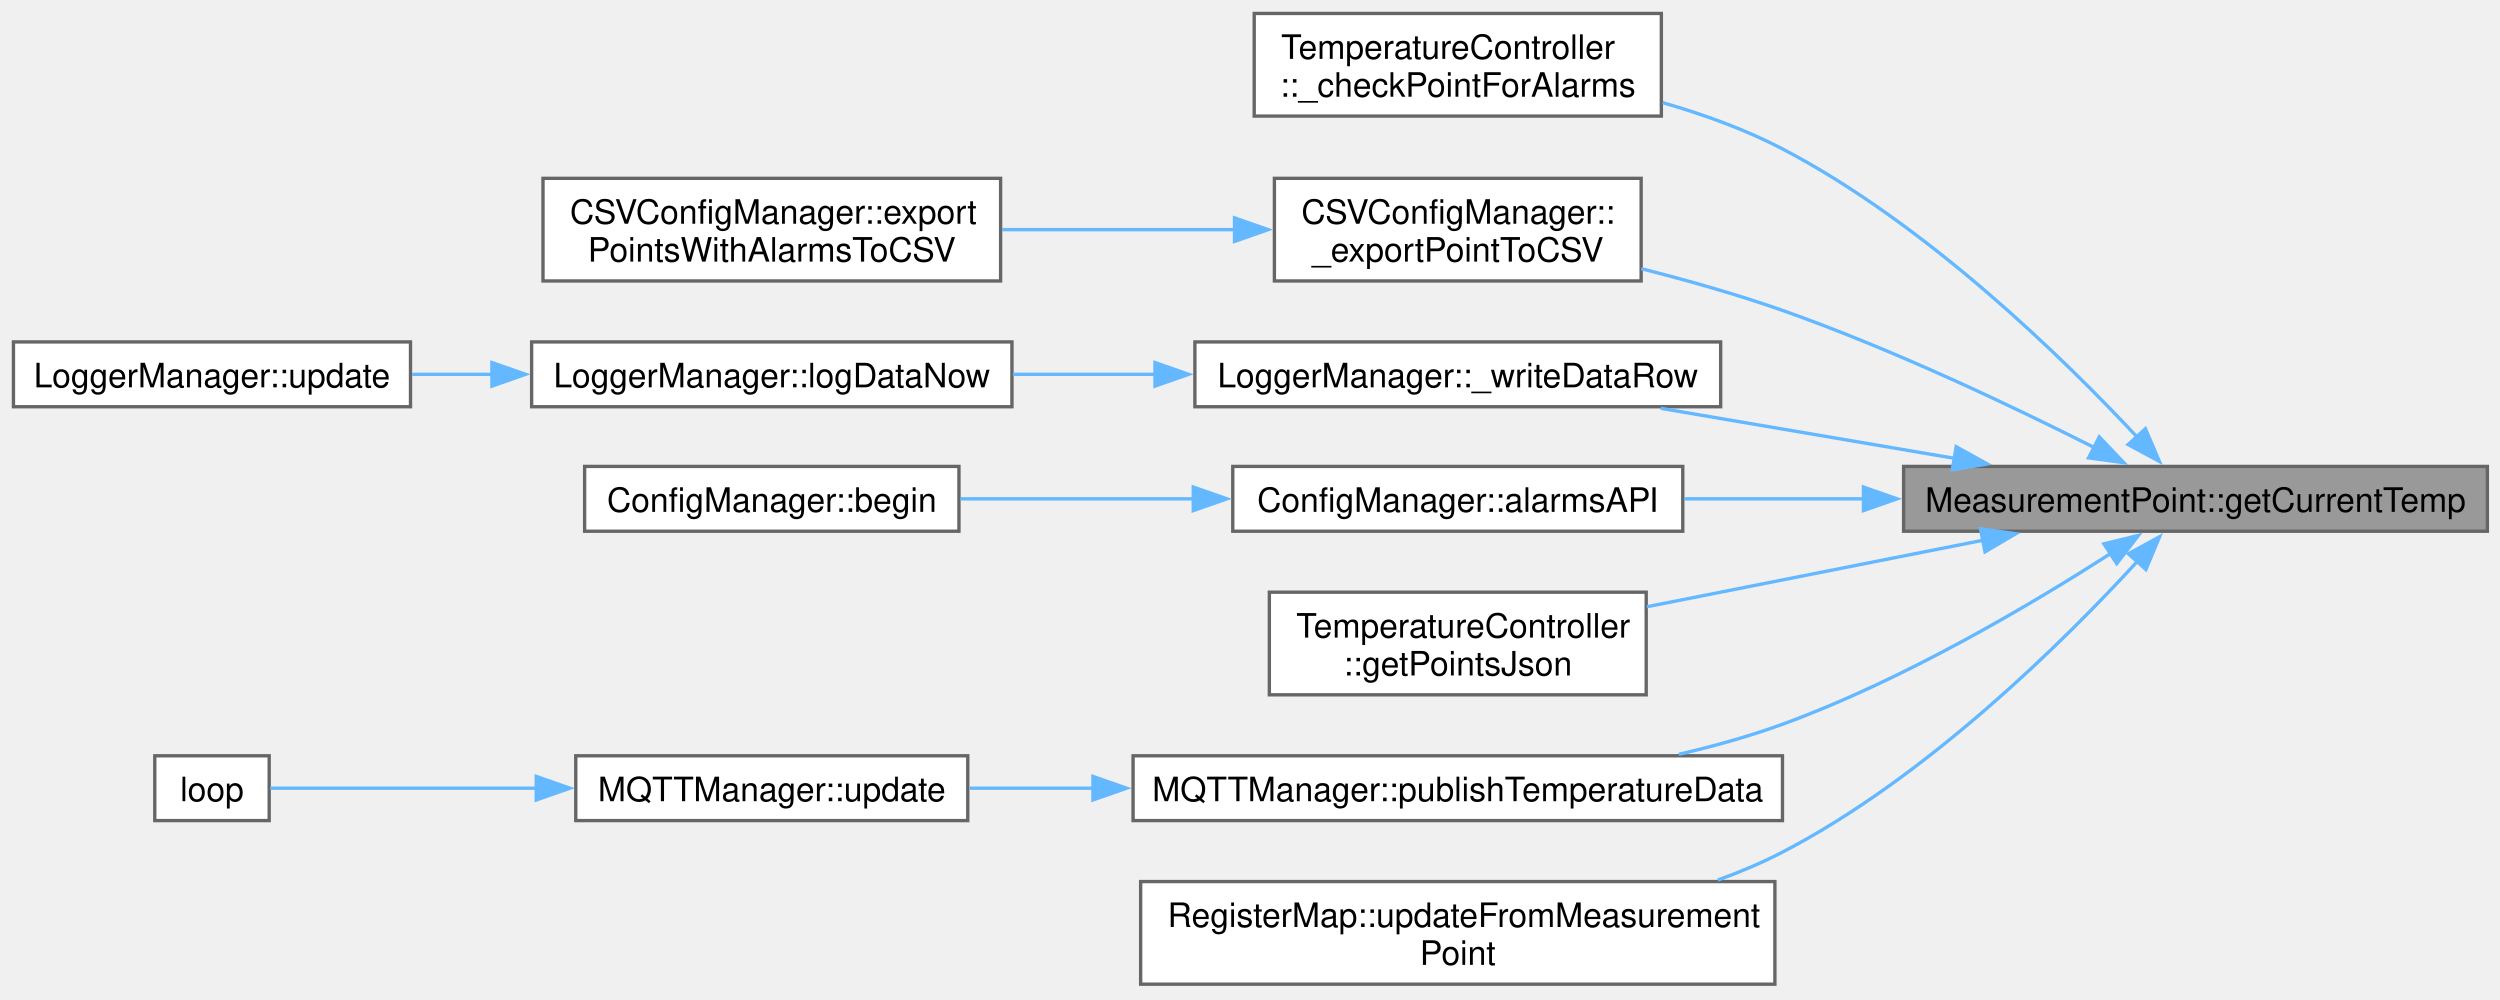
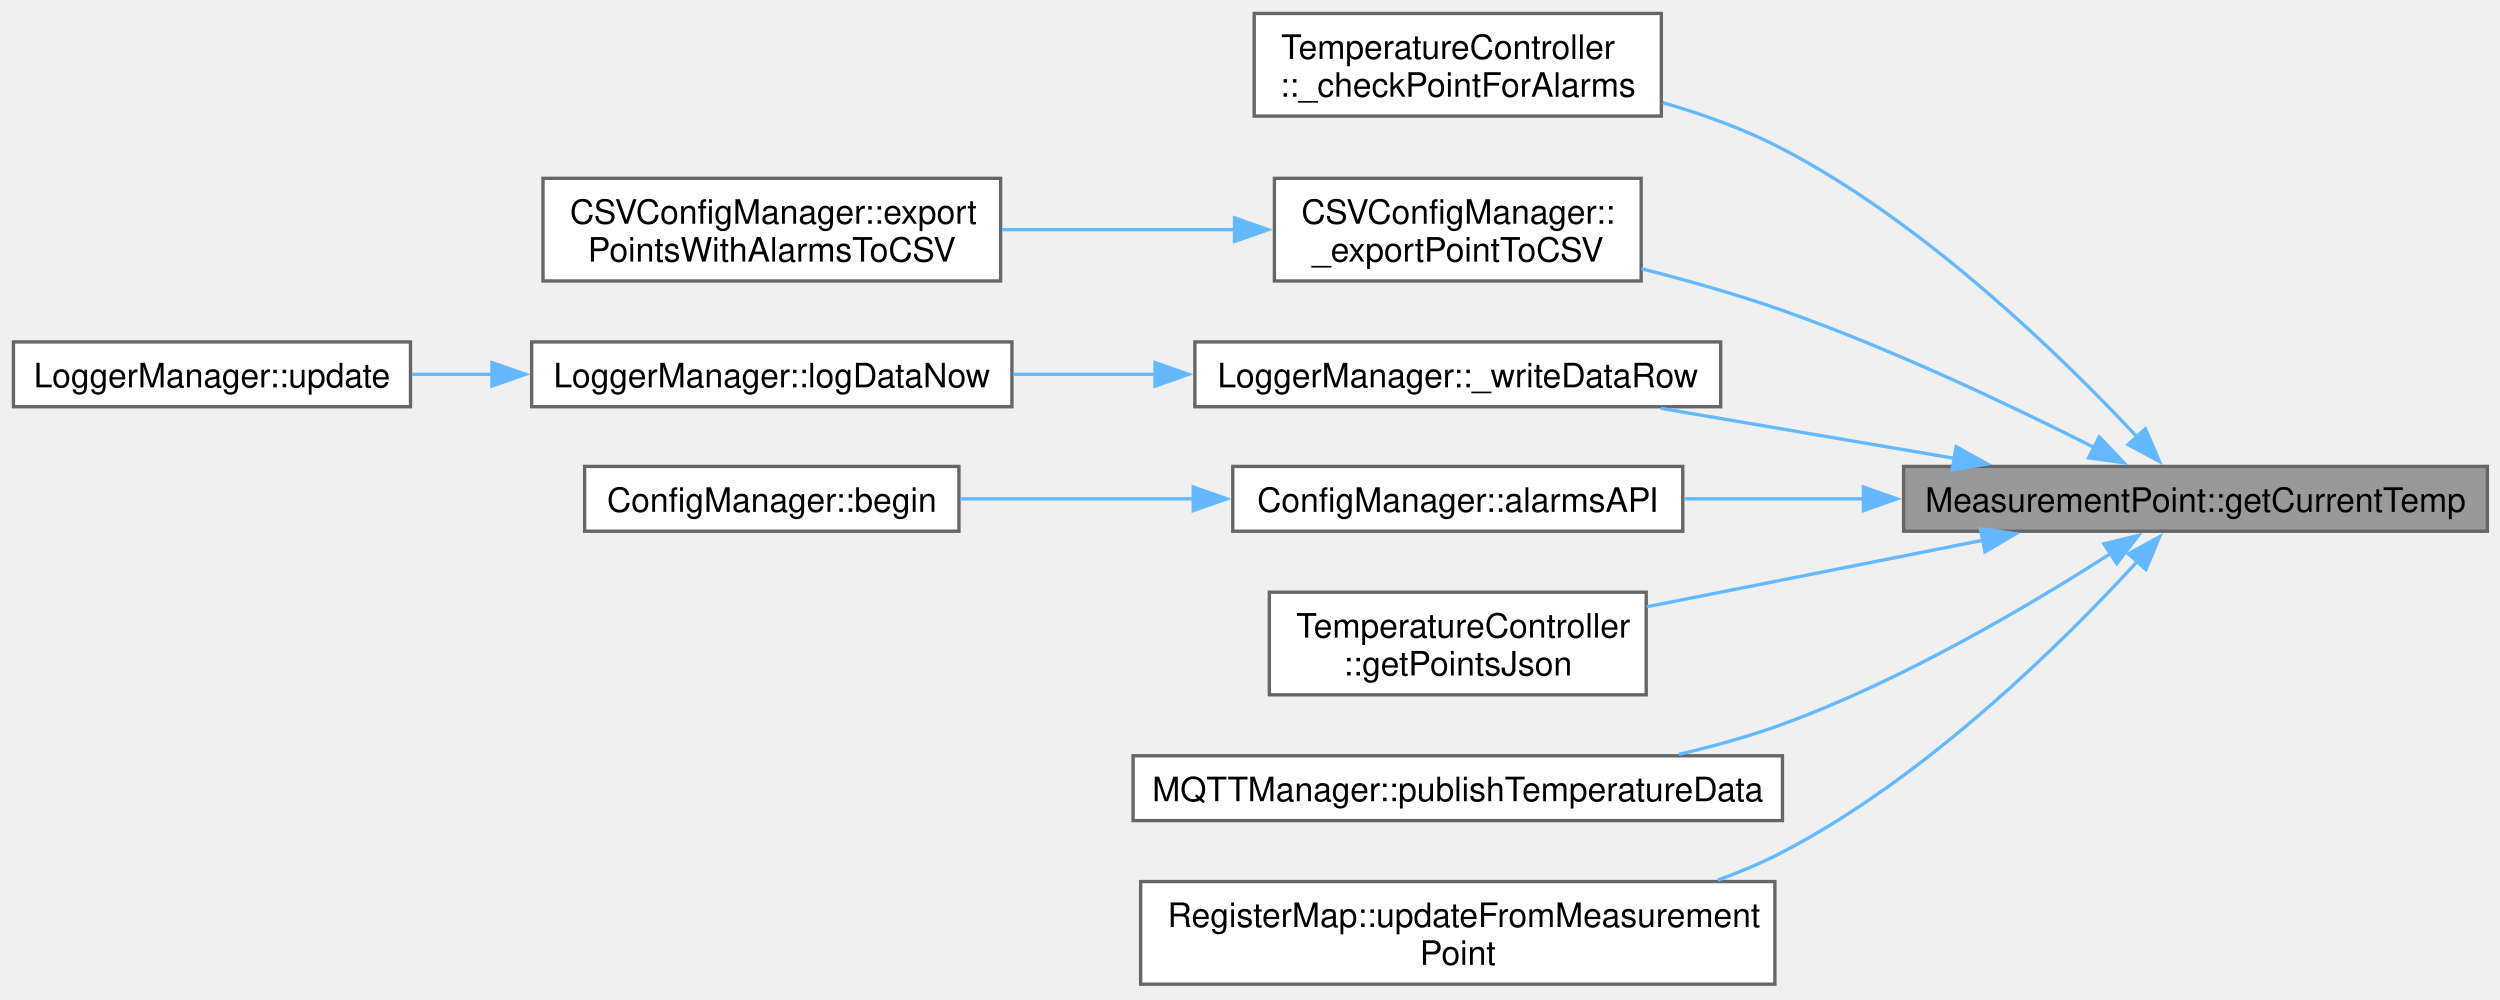
<svg xmlns="http://www.w3.org/2000/svg" xmlns:xlink="http://www.w3.org/1999/xlink" width="743pt" height="297pt" viewBox="0.00 0.00 743.00 297.00">
  <g id="graph0" class="graph" transform="scale(1 1) rotate(0) translate(4 292.5)">
    <g id="Node000001" class="node">
      <g id="a_Node000001">
        <a xlink:title="Get current temperature.">
          <polygon fill="#999999" stroke="#666666" points="735.25,-153.88 561.75,-153.88 561.75,-134.62 735.25,-134.62 735.25,-153.88" />
          <text xml:space="preserve" text-anchor="middle" x="648.5" y="-140.38" font-family="Helvetica,sans-Serif" font-size="10.00">MeasurementPoint::getCurrentTemp</text>
        </a>
      </g>
    </g>
    <g id="Node000002" class="node">
      <g id="a_Node000002">
        <a xlink:href="class_temperature_controller.html#a27da8ccc3effea555f440ce3e6f89b08" target="_top" xlink:title="Check measurement point for alarm conditions.">
          <polygon fill="white" stroke="#666666" points="489.75,-288.5 368.75,-288.5 368.75,-258 489.75,-258 489.75,-288.5" />
          <text xml:space="preserve" text-anchor="start" x="376.75" y="-275" font-family="Helvetica,sans-Serif" font-size="10.00">TemperatureController</text>
          <text xml:space="preserve" text-anchor="middle" x="429.25" y="-263.75" font-family="Helvetica,sans-Serif" font-size="10.00">::_checkPointForAlarms</text>
        </a>
      </g>
    </g>
    <g id="edge1_Node000001_Node000002" class="edge">
      <g id="a_edge1_Node000001_Node000002">
        <a xlink:title=" ">
          <path fill="none" stroke="#63b8ff" d="M631.19,-162.57C609.42,-185.89 568.6,-225.86 525.75,-248.25 514.74,-254 502.3,-258.5 490.13,-262" />
          <polygon fill="#63b8ff" stroke="#63b8ff" points="633.62,-165.09 637.79,-155.35 628.46,-160.37 633.62,-165.09" />
        </a>
      </g>
    </g>
    <g id="Node000003" class="node">
      <g id="a_Node000003">
        <a xlink:href="class_c_s_v_config_manager.html#a2c2673398051c26184c9197aa751a6b3" target="_top" xlink:title="Export single measurement point to CSV format.">
          <polygon fill="white" stroke="#666666" points="483.75,-239.5 374.75,-239.5 374.75,-209 483.75,-209 483.75,-239.5" />
          <text xml:space="preserve" text-anchor="start" x="382.75" y="-226" font-family="Helvetica,sans-Serif" font-size="10.00">CSVConfigManager::</text>
          <text xml:space="preserve" text-anchor="middle" x="429.25" y="-214.75" font-family="Helvetica,sans-Serif" font-size="10.00">_exportPointToCSV</text>
        </a>
      </g>
    </g>
    <g id="edge2_Node000001_Node000003" class="edge">
      <g id="a_edge2_Node000001_Node000003">
        <a xlink:title=" ">
          <path fill="none" stroke="#63b8ff" d="M618.59,-159.4C594.31,-171.66 558.44,-188.74 525.75,-200.25 512.37,-204.96 497.62,-209.14 483.81,-212.64" />
          <polygon fill="#63b8ff" stroke="#63b8ff" points="619.9,-162.66 627.21,-154.99 616.71,-156.42 619.9,-162.66" />
        </a>
      </g>
    </g>
    <g id="Node000005" class="node">
      <g id="a_Node000005">
        <a xlink:href="class_logger_manager.html#aa6938b6a5c002d6ed72ef352f0cc7a19" target="_top" xlink:title=" ">
          <polygon fill="white" stroke="#666666" points="507.38,-190.88 351.12,-190.88 351.12,-171.62 507.38,-171.62 507.38,-190.88" />
          <text xml:space="preserve" text-anchor="middle" x="429.25" y="-177.38" font-family="Helvetica,sans-Serif" font-size="10.00">LoggerManager::_writeDataRow</text>
        </a>
      </g>
    </g>
    <g id="edge4_Node000001_Node000005" class="edge">
      <g id="a_edge4_Node000001_Node000005">
        <a xlink:title=" ">
          <path fill="none" stroke="#63b8ff" d="M577.11,-156.24C548.83,-161.05 516.6,-166.54 489.54,-171.15" />
          <polygon fill="#63b8ff" stroke="#63b8ff" points="577.37,-159.74 586.64,-154.61 576.2,-152.84 577.37,-159.74" />
        </a>
      </g>
    </g>
    <g id="Node000008" class="node">
      <g id="a_Node000008">
        <a xlink:href="class_config_manager.html#ae605c999fabc6344511f455618655326" target="_top" xlink:title="Setup alarms API endpoints.">
          <polygon fill="white" stroke="#666666" points="496.12,-153.88 362.38,-153.88 362.38,-134.62 496.12,-134.62 496.12,-153.88" />
          <text xml:space="preserve" text-anchor="middle" x="429.25" y="-140.38" font-family="Helvetica,sans-Serif" font-size="10.00">ConfigManager::alarmsAPI</text>
        </a>
      </g>
    </g>
    <g id="edge7_Node000001_Node000008" class="edge">
      <g id="a_edge7_Node000001_Node000008">
        <a xlink:title=" ">
          <path fill="none" stroke="#63b8ff" d="M549.86,-144.25C531.82,-144.25 513.38,-144.25 496.54,-144.25" />
          <polygon fill="#63b8ff" stroke="#63b8ff" points="549.81,-147.75 559.81,-144.25 549.81,-140.75 549.81,-147.75" />
        </a>
      </g>
    </g>
    <g id="Node000010" class="node">
      <g id="a_Node000010">
        <a xlink:href="class_temperature_controller.html#add39ba7dad38449bbf1787a5c9c51ef9" target="_top" xlink:title="Get JSON representation of all measurement points.">
          <polygon fill="white" stroke="#666666" points="485.25,-116.5 373.25,-116.5 373.25,-86 485.25,-86 485.25,-116.5" />
          <text xml:space="preserve" text-anchor="start" x="381.25" y="-103" font-family="Helvetica,sans-Serif" font-size="10.00">TemperatureController</text>
          <text xml:space="preserve" text-anchor="middle" x="429.25" y="-91.75" font-family="Helvetica,sans-Serif" font-size="10.00">::getPointsJson</text>
        </a>
      </g>
    </g>
    <g id="edge9_Node000001_Node000010" class="edge">
      <g id="a_edge9_Node000001_Node000010">
        <a xlink:title=" ">
          <path fill="none" stroke="#63b8ff" d="M585.28,-131.93C553.78,-125.7 515.88,-118.2 485.43,-112.17" />
          <polygon fill="#63b8ff" stroke="#63b8ff" points="584.59,-135.37 595.08,-133.87 585.95,-128.5 584.59,-135.37" />
        </a>
      </g>
    </g>
    <g id="Node000011" class="node">
      <g id="a_Node000011">
        <a xlink:href="class_m_q_t_t_manager.html#abed500066c9485cb62ce17eb7c8ad197" target="_top" xlink:title="Publish temperature data.">
          <polygon fill="white" stroke="#666666" points="525.75,-67.88 332.75,-67.88 332.75,-48.62 525.75,-48.62 525.75,-67.88" />
          <text xml:space="preserve" text-anchor="middle" x="429.25" y="-54.38" font-family="Helvetica,sans-Serif" font-size="10.00">MQTTManager::publishTemperatureData</text>
        </a>
      </g>
    </g>
    <g id="edge10_Node000001_Node000011" class="edge">
      <g id="a_edge10_Node000001_Node000011">
        <a xlink:title=" ">
          <path fill="none" stroke="#63b8ff" d="M623.23,-127.96C599.39,-112.68 561.49,-90.28 525.75,-77.25 515.98,-73.69 505.4,-70.74 494.95,-68.32" />
          <polygon fill="#63b8ff" stroke="#63b8ff" points="621.28,-130.87 631.57,-133.39 625.1,-125 621.28,-130.87" />
        </a>
      </g>
    </g>
-     <g id="Node000014" class="node">
-       <g id="a_Node000014">
+     <g id="Node000012" class="node">
+       <g id="a_Node000012">
        <a xlink:href="class_register_map.html#a2940213459a183fc06a2226f1cd1a48b" target="_top" xlink:title="Update registers from measurement point data.">
          <polygon fill="white" stroke="#666666" points="523.5,-30.5 335,-30.5 335,0 523.5,0 523.5,-30.5" />
          <text xml:space="preserve" text-anchor="start" x="343" y="-17" font-family="Helvetica,sans-Serif" font-size="10.00">RegisterMap::updateFromMeasurement</text>
          <text xml:space="preserve" text-anchor="middle" x="429.25" y="-5.75" font-family="Helvetica,sans-Serif" font-size="10.00">Point</text>
        </a>
      </g>
    </g>
-     <g id="edge13_Node000001_Node000014" class="edge">
-       <g id="a_edge13_Node000001_Node000014">
+     <g id="edge11_Node000001_Node000012" class="edge">
+       <g id="a_edge11_Node000001_Node000012">
        <a xlink:title=" ">
          <path fill="none" stroke="#63b8ff" d="M631.26,-125.69C609.57,-102.06 568.83,-61.62 525.75,-39.25 519.68,-36.1 513.18,-33.35 506.52,-30.94" />
          <polygon fill="#63b8ff" stroke="#63b8ff" points="628.55,-127.91 637.84,-133 633.76,-123.23 628.55,-127.91" />
        </a>
      </g>
    </g>
    <g id="Node000004" class="node">
      <g id="a_Node000004">
        <a xlink:href="class_c_s_v_config_manager.html#a1c6cbc4c8a132762bf16a8ce9f7d0bfc" target="_top" xlink:title="Export measurement points with alarm configuration to CSV.">
          <polygon fill="white" stroke="#666666" points="293.38,-239.5 157.38,-239.5 157.38,-209 293.38,-209 293.38,-239.5" />
          <text xml:space="preserve" text-anchor="start" x="165.38" y="-226" font-family="Helvetica,sans-Serif" font-size="10.00">CSVConfigManager::export</text>
          <text xml:space="preserve" text-anchor="middle" x="225.38" y="-214.75" font-family="Helvetica,sans-Serif" font-size="10.00">PointsWithAlarmsToCSV</text>
        </a>
      </g>
    </g>
    <g id="edge3_Node000003_Node000004" class="edge">
      <g id="a_edge3_Node000003_Node000004">
        <a xlink:title=" ">
          <path fill="none" stroke="#63b8ff" d="M363.09,-224.25C340.93,-224.25 316.12,-224.25 293.79,-224.25" />
          <polygon fill="#63b8ff" stroke="#63b8ff" points="362.9,-227.75 372.9,-224.25 362.9,-220.75 362.9,-227.75" />
        </a>
      </g>
    </g>
    <g id="Node000006" class="node">
      <g id="a_Node000006">
        <a xlink:href="class_logger_manager.html#a32ce9f462269787130bee46b2c34b632" target="_top" xlink:title=" ">
          <polygon fill="white" stroke="#666666" points="296.75,-190.88 154,-190.88 154,-171.62 296.75,-171.62 296.75,-190.88" />
          <text xml:space="preserve" text-anchor="middle" x="225.38" y="-177.38" font-family="Helvetica,sans-Serif" font-size="10.00">LoggerManager::logDataNow</text>
        </a>
      </g>
    </g>
    <g id="edge5_Node000005_Node000006" class="edge">
      <g id="a_edge5_Node000005_Node000006">
        <a xlink:title=" ">
          <path fill="none" stroke="#63b8ff" d="M339.48,-181.25C325.27,-181.25 310.74,-181.25 297.03,-181.25" />
          <polygon fill="#63b8ff" stroke="#63b8ff" points="339.26,-184.75 349.26,-181.25 339.26,-177.75 339.26,-184.75" />
        </a>
      </g>
    </g>
    <g id="Node000007" class="node">
      <g id="a_Node000007">
        <a xlink:href="class_logger_manager.html#a830c86f1f27d3799eab1de908fc6b647" target="_top" xlink:title=" ">
          <polygon fill="white" stroke="#666666" points="118,-190.88 0,-190.88 0,-171.62 118,-171.62 118,-190.88" />
          <text xml:space="preserve" text-anchor="middle" x="59" y="-177.38" font-family="Helvetica,sans-Serif" font-size="10.00">LoggerManager::update</text>
        </a>
      </g>
    </g>
    <g id="edge6_Node000006_Node000007" class="edge">
      <g id="a_edge6_Node000006_Node000007">
        <a xlink:title=" ">
          <path fill="none" stroke="#63b8ff" d="M142.36,-181.25C134.3,-181.25 126.24,-181.25 118.49,-181.25" />
          <polygon fill="#63b8ff" stroke="#63b8ff" points="142.2,-184.75 152.2,-181.25 142.2,-177.75 142.2,-184.75" />
        </a>
      </g>
    </g>
    <g id="Node000009" class="node">
      <g id="a_Node000009">
        <a xlink:href="class_config_manager.html#a0497343220fc493f5cf9574922508908" target="_top" xlink:title="Initialize the configuration system.">
          <polygon fill="white" stroke="#666666" points="281,-153.88 169.75,-153.88 169.75,-134.62 281,-134.62 281,-153.88" />
          <text xml:space="preserve" text-anchor="middle" x="225.38" y="-140.38" font-family="Helvetica,sans-Serif" font-size="10.00">ConfigManager::begin</text>
        </a>
      </g>
    </g>
    <g id="edge8_Node000008_Node000009" class="edge">
      <g id="a_edge8_Node000008_Node000009">
        <a xlink:title=" ">
          <path fill="none" stroke="#63b8ff" d="M350.95,-144.25C327.8,-144.25 302.9,-144.25 281.48,-144.25" />
          <polygon fill="#63b8ff" stroke="#63b8ff" points="350.64,-147.75 360.64,-144.25 350.63,-140.75 350.64,-147.75" />
        </a>
      </g>
    </g>
-     <g id="Node000012" class="node">
-       <g id="a_Node000012">
-         <a xlink:href="class_m_q_t_t_manager.html#aa2391d50cff2826a29a22879c2b33380" target="_top" xlink:title="Main update function that handles connection and publishing.">
-           <polygon fill="white" stroke="#666666" points="283.62,-67.88 167.12,-67.88 167.12,-48.62 283.62,-48.62 283.62,-67.88" />
-           <text xml:space="preserve" text-anchor="middle" x="225.38" y="-54.38" font-family="Helvetica,sans-Serif" font-size="10.00">MQTTManager::update</text>
-         </a>
-       </g>
-     </g>
-     <g id="edge11_Node000011_Node000012" class="edge">
-       <g id="a_edge11_Node000011_Node000012">
-         <a xlink:title=" ">
-           <path fill="none" stroke="#63b8ff" d="M321.13,-58.25C308.39,-58.25 295.78,-58.25 284.12,-58.25" />
-           <polygon fill="#63b8ff" stroke="#63b8ff" points="320.82,-61.75 330.82,-58.25 320.82,-54.75 320.82,-61.75" />
-         </a>
-       </g>
-     </g>
-     <g id="Node000013" class="node">
-       <g id="a_Node000013">
-         <a xlink:href="main_8cpp.html#afe461d27b9c48d5921c00d521181f12f" target="_top" xlink:title="Main system loop.">
-           <polygon fill="white" stroke="#666666" points="76,-67.88 42,-67.88 42,-48.62 76,-48.62 76,-67.88" />
-           <text xml:space="preserve" text-anchor="middle" x="59" y="-54.38" font-family="Helvetica,sans-Serif" font-size="10.00">loop</text>
-         </a>
-       </g>
-     </g>
-     <g id="edge12_Node000012_Node000013" class="edge">
-       <g id="a_edge12_Node000012_Node000013">
-         <a xlink:title=" ">
-           <path fill="none" stroke="#63b8ff" d="M155.43,-58.25C126.28,-58.25 94.84,-58.25 76.32,-58.25" />
-           <polygon fill="#63b8ff" stroke="#63b8ff" points="155.37,-61.75 165.37,-58.25 155.37,-54.75 155.37,-61.75" />
-         </a>
-       </g>
-     </g>
  </g>
</svg>
